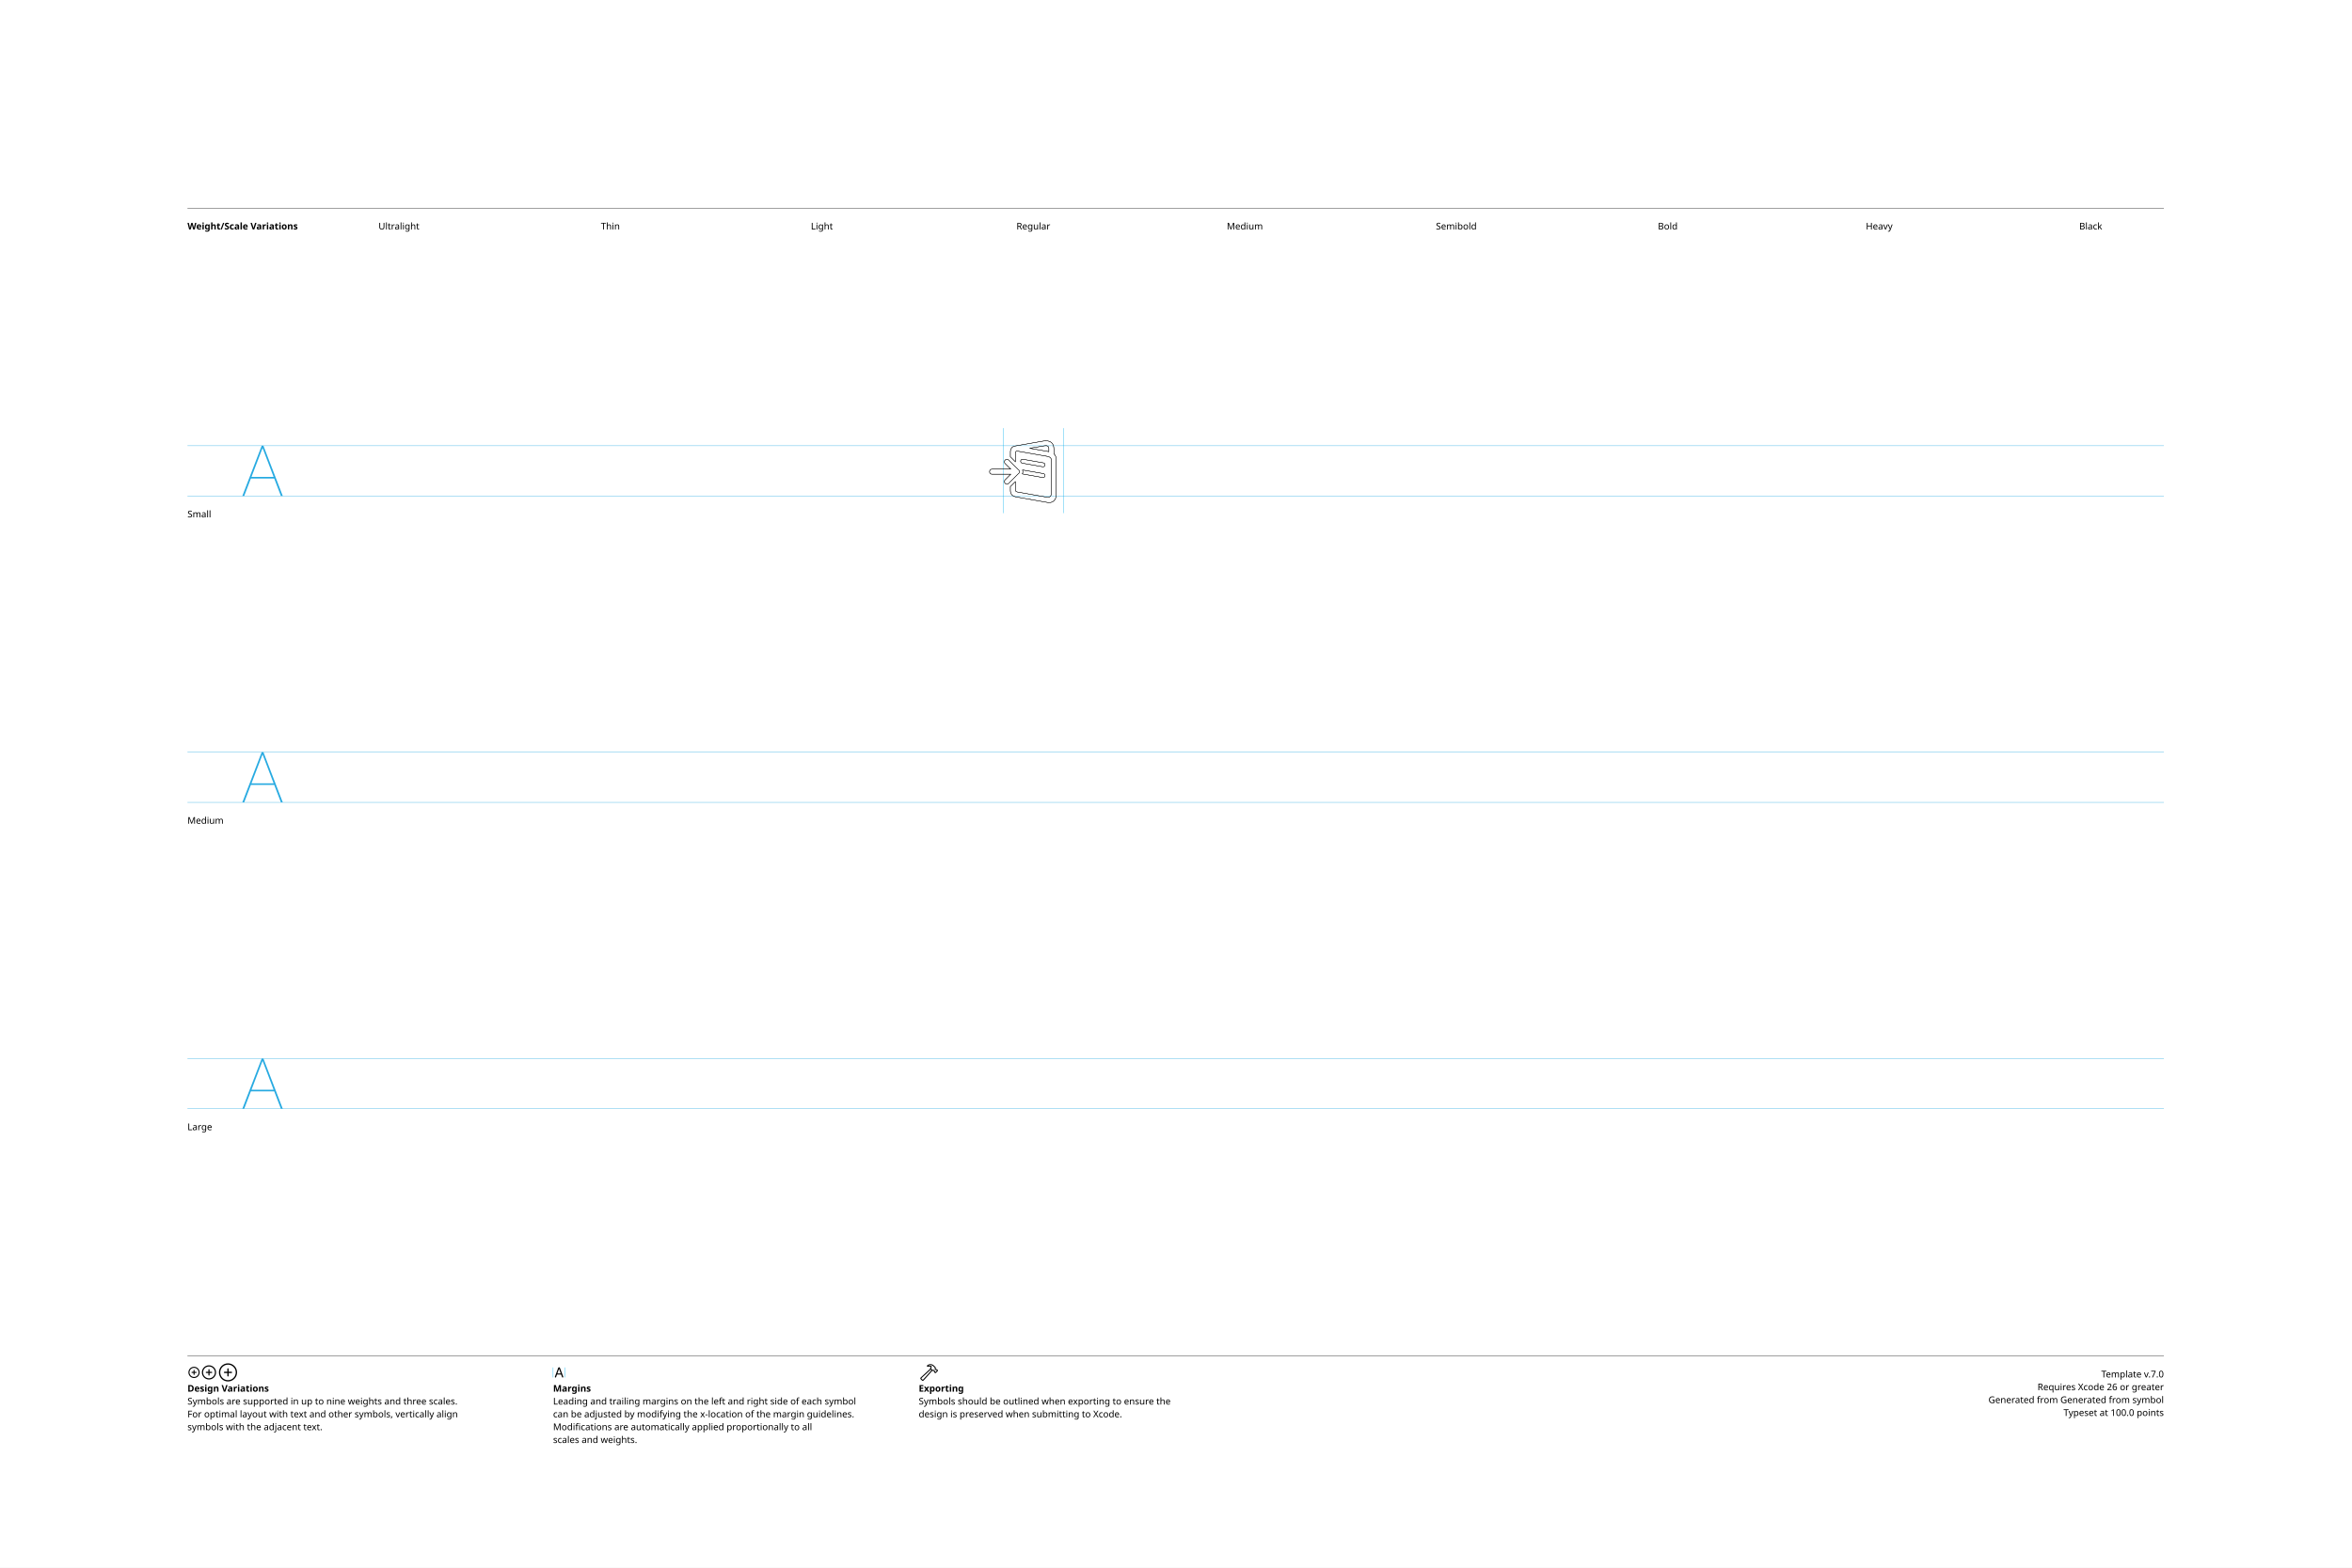
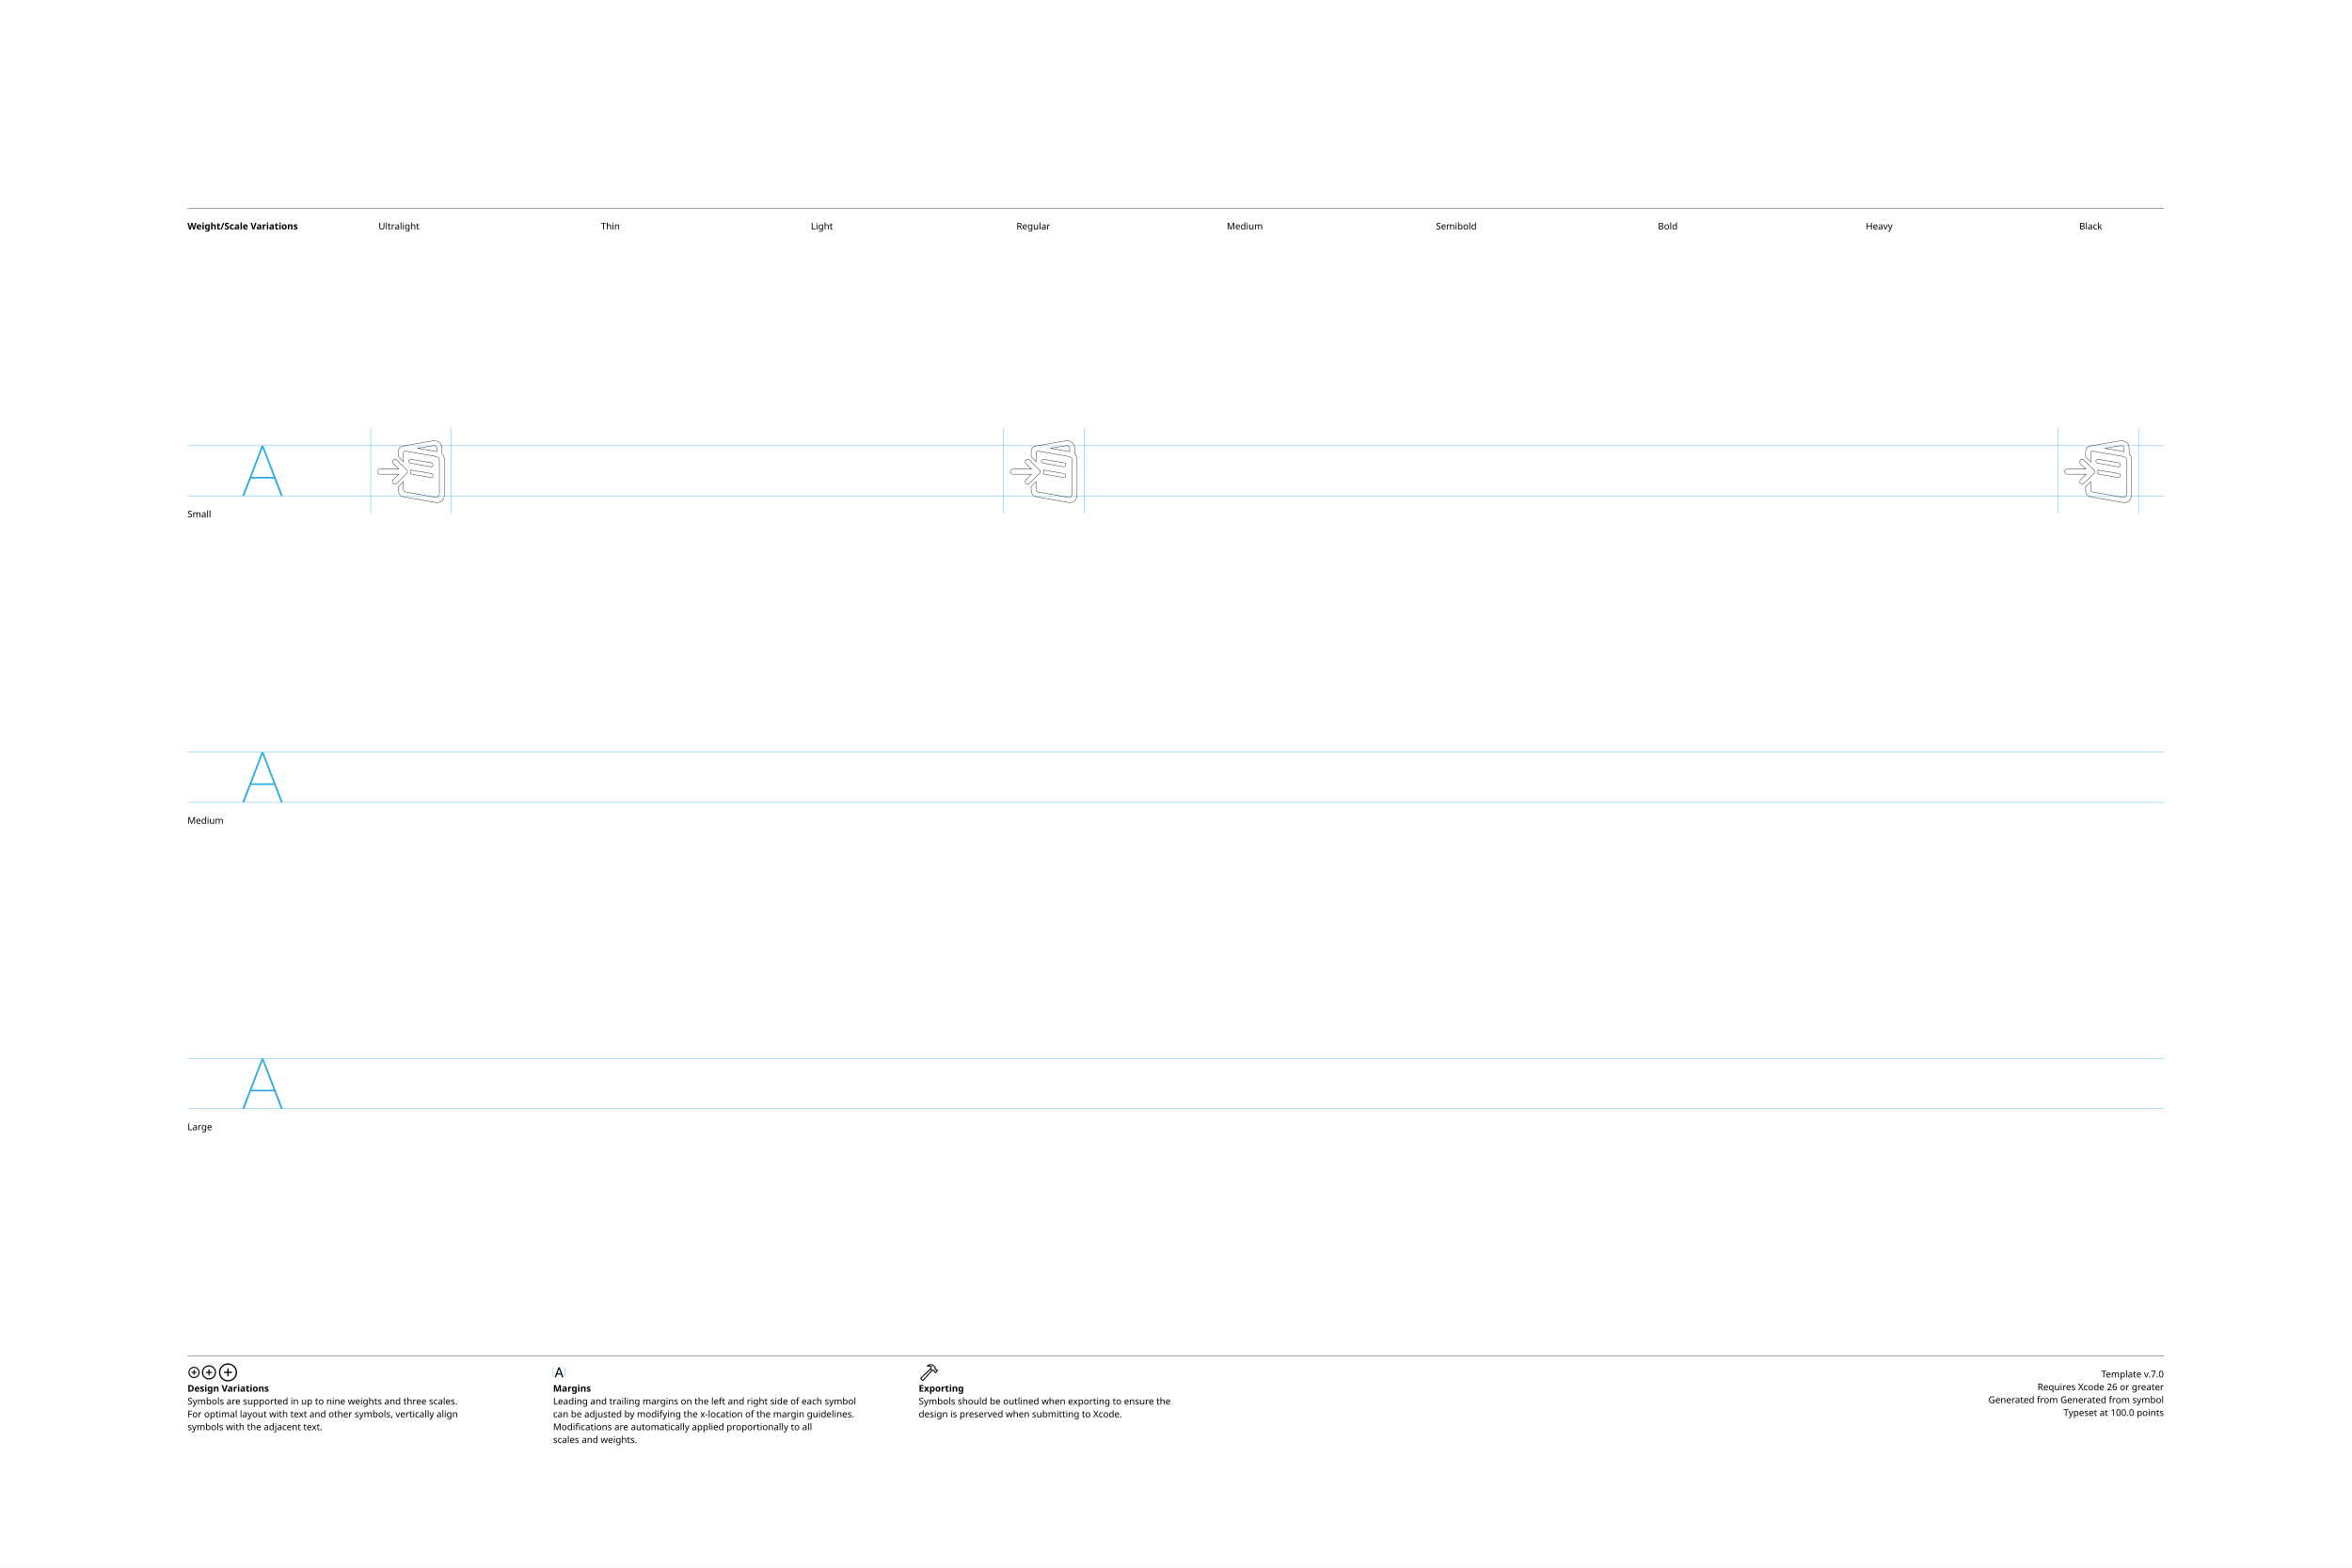
<svg xmlns="http://www.w3.org/2000/svg" version="1.1" viewBox="0 0 3300 2200">
  <style>.SFSymbolsPreviewWireframe {fill:none;opacity:1.0;stroke:black;stroke-width:0.5}
</style>
  <g id="Notes">
    <rect height="2200" id="artboard" style="fill:white;opacity:1" width="3300" x="0" y="0" />
    <line style="fill:none;stroke:black;opacity:1;stroke-width:0.5;" x1="263" x2="3036" y1="292" y2="292" />
    <text style="stroke:none;fill:black;font-family:sans-serif;font-size:13;font-weight:bold;" transform="matrix(1 0 0 1 263 322)">Weight/Scale Variations</text>
    <text style="stroke:none;fill:black;font-family:sans-serif;font-size:13;text-anchor:middle;" transform="matrix(1 0 0 1 559.711 322)">Ultralight</text>
    <text style="stroke:none;fill:black;font-family:sans-serif;font-size:13;text-anchor:middle;" transform="matrix(1 0 0 1 856.422 322)">Thin</text>
    <text style="stroke:none;fill:black;font-family:sans-serif;font-size:13;text-anchor:middle;" transform="matrix(1 0 0 1 1153.13 322)">Light</text>
    <text style="stroke:none;fill:black;font-family:sans-serif;font-size:13;text-anchor:middle;" transform="matrix(1 0 0 1 1449.84 322)">Regular</text>
    <text style="stroke:none;fill:black;font-family:sans-serif;font-size:13;text-anchor:middle;" transform="matrix(1 0 0 1 1746.56 322)">Medium</text>
    <text style="stroke:none;fill:black;font-family:sans-serif;font-size:13;text-anchor:middle;" transform="matrix(1 0 0 1 2043.27 322)">Semibold</text>
    <text style="stroke:none;fill:black;font-family:sans-serif;font-size:13;text-anchor:middle;" transform="matrix(1 0 0 1 2339.98 322)">Bold</text>
    <text style="stroke:none;fill:black;font-family:sans-serif;font-size:13;text-anchor:middle;" transform="matrix(1 0 0 1 2636.69 322)">Heavy</text>
    <text style="stroke:none;fill:black;font-family:sans-serif;font-size:13;text-anchor:middle;" transform="matrix(1 0 0 1 2933.4 322)">Black</text>
    <line style="fill:none;stroke:black;opacity:1;stroke-width:0.5;" x1="263" x2="3036" y1="1903" y2="1903" />
    <g transform="matrix(0.2 0 0 0.2 263 1933)">
      <path d="m46.24 4.15c21.777 0 39.453-17.627 39.453-39.404s-17.676-39.404-39.453-39.404c-21.729 0-39.404 17.627-39.404 39.404s17.676 39.404 39.404 39.404Zm0-7.422c-17.676 0-31.934-14.307-31.934-31.982s14.258-31.982 31.934-31.982 31.982 14.307 31.982 31.982-14.307 31.982-31.982 31.982Zm3.613-17.773v-28.467c0-2.246-1.465-3.76-3.711-3.76-2.148 0-3.613 1.514-3.613 3.76v28.467c0 2.197 1.465 3.711 3.613 3.711 2.246 0 3.711-1.514 3.711-3.711Zm-17.822-10.596h28.418c2.197 0 3.711-1.465 3.711-3.613 0-2.197-1.514-3.711-3.711-3.711h-28.418c-2.246 0-3.76 1.514-3.76 3.711 0 2.148 1.514 3.613 3.76 3.613Z" />
    </g>
    <g transform="matrix(0.2 0 0 0.2 281.506 1933)">
      <path d="m58.545 14.551c27.49 0 49.805-22.314 49.805-49.805s-22.314-49.805-49.805-49.805-49.805 22.314-49.805 49.805 22.314 49.805 49.805 49.805Zm0-8.301c-22.949 0-41.504-18.555-41.504-41.504s18.555-41.504 41.504-41.504 41.504 18.555 41.504 41.504-18.555 41.504-41.504 41.504Zm4.053-23.096v-36.914c0-2.49-1.709-4.199-4.15-4.199-2.393 0-4.053 1.709-4.053 4.199v36.914c0 2.441 1.66 4.15 4.053 4.15 2.441 0 4.15-1.66 4.15-4.15Zm-22.559-14.404h36.963c2.441 0 4.15-1.611 4.15-4.004 0-2.441-1.709-4.15-4.15-4.15h-36.963c-2.49 0-4.15 1.709-4.15 4.15 0 2.393 1.66 4.004 4.15 4.004Z" />
    </g>
    <g transform="matrix(0.2 0 0 0.2 304.924 1933)">
      <path d="m74.853 28.32c35.107 0 63.623-28.467 63.623-63.574s-28.516-63.623-63.623-63.623-63.574 28.516-63.574 63.623 28.467 63.574 63.574 63.574Zm0-9.082c-30.127 0-54.492-24.365-54.492-54.492s24.365-54.492 54.492-54.492 54.492 24.365 54.492 54.492-24.365 54.492-54.492 54.492Zm4.443-30.322v-48.486c0-2.734-1.855-4.639-4.541-4.639-2.588 0-4.443 1.904-4.443 4.639v48.486c0 2.686 1.855 4.59 4.443 4.59 2.686 0 4.541-1.855 4.541-4.59Zm-28.711-19.775h48.486c2.686 0 4.59-1.807 4.59-4.395 0-2.734-1.855-4.59-4.59-4.59h-48.486c-2.734 0-4.59 1.855-4.59 4.59 0 2.588 1.855 4.395 4.59 4.395Z" />
    </g>
    <text style="stroke:none;fill:black;font-family:sans-serif;font-size:13;font-weight:bold;" transform="matrix(1 0 0 1 263 1953)">Design Variations</text>
    <text style="stroke:none;fill:black;font-family:sans-serif;font-size:13;" transform="matrix(1 0 0 1 263 1971)">Symbols are supported in up to nine weights and three scales.</text>
    <text style="stroke:none;fill:black;font-family:sans-serif;font-size:13;" transform="matrix(1 0 0 1 263 1989)">For optimal layout with text and other symbols, vertically align</text>
    <text style="stroke:none;fill:black;font-family:sans-serif;font-size:13;" transform="matrix(1 0 0 1 263 2007)">symbols with the adjacent text.</text>
    <line style="fill:none;stroke:#00AEEF;stroke-width:0.5;opacity:1.0;" x1="776" x2="776" y1="1919" y2="1933" />
    <g transform="matrix(0.2 0 0 0.2 776 1933)">
      <path d="m16.553 0.781c2.588 0 3.857-0.977 4.785-3.711l20.557-57.52h0.244l20.605 57.52c0.928 2.734 2.197 3.711 4.736 3.711 2.588 0 4.248-1.562 4.248-4.004 0-0.83-0.146-1.611-0.537-2.637l-22.9-60.986c-1.123-2.979-3.125-4.492-6.25-4.492-3.027 0-5.078 1.465-6.152 4.443l-22.9 61.084c-0.391 1.025-0.537 1.807-0.537 2.637 0 2.441 1.562 3.955 4.102 3.955Zm10.205-20.947h30.664c2.002 0 3.662-1.66 3.662-3.662 0-2.051-1.66-3.662-3.662-3.662h-30.664c-2.002 0-3.662 1.611-3.662 3.662 0 2.002 1.66 3.662 3.662 3.662Z" />
    </g>
    <line style="fill:none;stroke:#00AEEF;stroke-width:0.5;opacity:1.0;" x1="792.836" x2="792.836" y1="1919" y2="1933" />
    <text style="stroke:none;fill:black;font-family:sans-serif;font-size:13;font-weight:bold;" transform="matrix(1 0 0 1 776 1953)">Margins</text>
    <text style="stroke:none;fill:black;font-family:sans-serif;font-size:13;" transform="matrix(1 0 0 1 776 1971)">Leading and trailing margins on the left and right side of each symbol</text>
    <text style="stroke:none;fill:black;font-family:sans-serif;font-size:13;" transform="matrix(1 0 0 1 776 1989)">can be adjusted by modifying the x-location of the margin guidelines.</text>
    <text style="stroke:none;fill:black;font-family:sans-serif;font-size:13;" transform="matrix(1 0 0 1 776 2007)">Modifications are automatically applied proportionally to all</text>
    <text style="stroke:none;fill:black;font-family:sans-serif;font-size:13;" transform="matrix(1 0 0 1 776 2025)">scales and weights.</text>
    <g transform="matrix(0.2 0 0 0.2 1289 1933)">
      <path d="m14.209 13.135 7.861 7.861c4.297 4.395 9.326 4.102 13.867-1.025l60.693-68.213-4.883-4.883-60.254 67.676c-1.807 1.953-3.467 2.441-5.811 0.098l-5.176-5.127c-2.295-2.295-1.807-3.955 0.195-5.811l67.481-62.158-4.883-4.834-68.066 62.598c-4.98 4.59-5.322 9.473-1.025 13.818Zm44.873-97.461c-2.051 2.002-2.246 4.883-1.074 6.787 1.123 1.807 3.467 3.027 6.592 2.246 5.859-1.66 12.598-2.393 18.896 0.928l-2.686 7.129c-1.611 4.004-0.732 6.885 1.709 9.424l10.254 10.303c2.344 2.393 4.541 2.441 7.08 1.953l4.443-0.732 2.588 2.539-0.195 2.246c-0.098 2.295 0.537 4.297 2.783 6.494l3.369 3.32c2.295 2.295 5.518 2.49 7.812 0.195l12.988-13.037c2.295-2.344 2.148-5.371-0.195-7.666l-3.418-3.418c-2.197-2.197-4.053-3.027-6.348-2.881l-2.344 0.244-2.441-2.441 1.025-4.688c0.635-2.734-0.244-4.98-2.881-7.617l-11.279-11.182c-12.94-12.842-35.596-11.035-46.68-0.146Zm7.08 2.051c8.789-6.396 25.977-5.664 33.691 1.953l12.305 12.207c1.025 1.025 1.221 1.807 0.928 3.32l-1.465 6.641 6.738 6.689 4.395-0.244c1.123-0.049 1.514 0.049 2.344 0.879l2.539 2.49-10.84 10.84-2.49-2.49c-0.83-0.879-0.977-1.221-0.928-2.393l0.293-4.346-6.689-6.738-6.836 1.172c-1.416 0.293-2.051 0.195-3.174-0.879l-8.936-8.887c-1.074-1.025-1.172-1.709-0.488-3.369l4.59-11.475c-6.104-6.348-17.041-7.52-25.586-4.59-0.684 0.244-0.928-0.391-0.391-0.781Z" />
    </g>
    <text style="stroke:none;fill:black;font-family:sans-serif;font-size:13;font-weight:bold;" transform="matrix(1 0 0 1 1289 1953)">Exporting</text>
    <text style="stroke:none;fill:black;font-family:sans-serif;font-size:13;" transform="matrix(1 0 0 1 1289 1971)">Symbols should be outlined when exporting to ensure the</text>
    <text style="stroke:none;fill:black;font-family:sans-serif;font-size:13;" transform="matrix(1 0 0 1 1289 1989)">design is preserved when submitting to Xcode.</text>
    <text id="template-version" style="stroke:none;fill:black;font-family:sans-serif;font-size:13;text-anchor:end;" transform="matrix(1 0 0 1 3036 1933)">Template v.7.0</text>
    <text style="stroke:none;fill:black;font-family:sans-serif;font-size:13;text-anchor:end;" transform="matrix(1 0 0 1 3036 1951)">Requires Xcode 26 or greater</text>
    <text id="descriptive-name" style="stroke:none;fill:black;font-family:sans-serif;font-size:13;text-anchor:end;" transform="matrix(1 0 0 1 3036 1969)">Generated from Generated from symbol</text>
    <text style="stroke:none;fill:black;font-family:sans-serif;font-size:13;text-anchor:end;" transform="matrix(1 0 0 1 3036 1987)">Typeset at 100.0 points</text>
    <text style="stroke:none;fill:black;font-family:sans-serif;font-size:13;" transform="matrix(1 0 0 1 263 726)">Small</text>
    <text style="stroke:none;fill:black;font-family:sans-serif;font-size:13;" transform="matrix(1 0 0 1 263 1156)">Medium</text>
    <text style="stroke:none;fill:black;font-family:sans-serif;font-size:13;" transform="matrix(1 0 0 1 263 1586)">Large</text>
  </g>
  <g id="Guides">
    <g id="H-reference" style="fill:#27AAE1;stroke:none;" transform="matrix(1 0 0 1 339 696)">
      <path d="M0.994 0L3.638 0L29.328-67.132L30.03-67.132L30.03-70.459L28.123-70.459ZM11.688-24.48L46.981-24.48L46.231-26.729L12.438-26.729ZM55.12 0L57.764 0L30.638-70.459L29.433-70.459L29.433-67.132Z" />
    </g>
    <line id="Baseline-S" style="fill:none;stroke:#27AAE1;opacity:1;stroke-width:0.5;" x1="263" x2="3036" y1="696" y2="696" />
    <line id="Capline-S" style="fill:none;stroke:#27AAE1;opacity:1;stroke-width:0.5;" x1="263" x2="3036" y1="625.541" y2="625.541" />
    <g id="H-reference" style="fill:#27AAE1;stroke:none;" transform="matrix(1 0 0 1 339 1126)">
      <path d="M0.994 0L3.638 0L29.328-67.132L30.03-67.132L30.03-70.459L28.123-70.459ZM11.688-24.48L46.981-24.48L46.231-26.729L12.438-26.729ZM55.12 0L57.764 0L30.638-70.459L29.433-70.459L29.433-67.132Z" />
    </g>
    <line id="Baseline-M" style="fill:none;stroke:#27AAE1;opacity:1;stroke-width:0.5;" x1="263" x2="3036" y1="1126" y2="1126" />
    <line id="Capline-M" style="fill:none;stroke:#27AAE1;opacity:1;stroke-width:0.5;" x1="263" x2="3036" y1="1055.54" y2="1055.54" />
    <g id="H-reference" style="fill:#27AAE1;stroke:none;" transform="matrix(1 0 0 1 339 1556)">
      <path d="M0.994 0L3.638 0L29.328-67.132L30.03-67.132L30.03-70.459L28.123-70.459ZM11.688-24.48L46.981-24.48L46.231-26.729L12.438-26.729ZM55.12 0L57.764 0L30.638-70.459L29.433-70.459L29.433-67.132Z" />
    </g>
    <line id="Baseline-L" style="fill:none;stroke:#27AAE1;opacity:1;stroke-width:0.5;" x1="263" x2="3036" y1="1556" y2="1556" />
    <line id="Capline-L" style="fill:none;stroke:#27AAE1;opacity:1;stroke-width:0.5;" x1="263" x2="3036" y1="1485.54" y2="1485.54" />
-     <line id="right-margin-Regular-S" style="fill:none;stroke:#00AEEF;stroke-width:0.5;opacity:1.0;" x1="1491.834" x2="1491.834" y1="600.785" y2="720.121" />
+     <line id="right-margin-Black-S" style="fill:none;stroke:#00AEEF;stroke-width:0.5;opacity:1.0;" x1="3000.500" x2="3000.500" y1="600.785" y2="720.121" />
+     <line id="left-margin-Black-S" style="fill:none;stroke:#00AEEF;stroke-width:0.5;opacity:1.0;" x1="2887.36" x2="2887.36" y1="600.785" y2="720.121" />
+     <line id="right-margin-Regular-S" style="fill:none;stroke:#00AEEF;stroke-width:0.5;opacity:1.0;" x1="1520.990" x2="1520.990" y1="600.785" y2="720.121" />
    <line id="left-margin-Regular-S" style="fill:none;stroke:#00AEEF;stroke-width:0.5;opacity:1.0;" x1="1407.85" x2="1407.85" y1="600.785" y2="720.121" />
+     <line id="right-margin-Ultralight-S" style="fill:none;stroke:#00AEEF;stroke-width:0.5;opacity:1.0;" x1="633.266" x2="633.266" y1="600.785" y2="720.121" />
+     <line id="left-margin-Ultralight-S" style="fill:none;stroke:#00AEEF;stroke-width:0.5;opacity:1.0;" x1="520.126" x2="520.126" y1="600.785" y2="720.121" />
  </g>
  <g id="Symbols">
+     <g id="Black-S" transform="matrix(1 0 0 1 2887.36 696)">
+       <path class="SFSymbolsPreviewWireframe" d="M46.831 1.318C41.606 0.391 38.921 -2.637 38.921 -7.764V-13.251Q39.51 -13.673 40.05 -14.213L45.952 -20.116V-8.789C45.952 -6.934 46.831 -5.957 48.54 -5.615L90.239 1.758C94.048 2.441 96.343 0.391 96.343 -3.662V-50.098C96.343 -53.516 94.39 -54.932 90.776 -55.566L49.077 -62.891C47.173 -63.232 45.952 -62.305 45.952 -60.547V-47.981L40.05 -53.883Q39.51 -54.423 38.921 -54.845V-61.719C38.921 -66.533 41.547 -69.694 45.717 -70.118L84.868 -77.002C94.341 -78.711 99.956 -74.658 99.956 -66.211V-59.132C102.218 -57.215 103.374 -54.378 103.374 -50.049V-2.832C103.374 5.957 98.589 10.449 90.581 9.033ZM13.281 -37.564H39.465L31.598 -45.431Q30.355 -46.673 30.355 -47.916Q30.355 -49.159 31.598 -50.402Q34.084 -52.888 36.57 -50.402L49.71 -37.262Q50.917 -36.762 51.295 -35.433Q52.067 -34.048 51.295 -32.663Q50.917 -31.334 49.71 -30.834L36.57 -17.694Q35.327 -16.451 34.084 -16.451Q32.841 -16.451 31.598 -17.694Q29.112 -20.18 31.598 -22.666L39.465 -30.532H13.281Q9.766 -30.532 9.766 -34.048Q9.766 -37.564 13.281 -37.564ZM55.522 -46.045C54.106 -46.289 53.325 -47.363 53.325 -48.877C53.325 -50.684 54.741 -51.807 56.694 -51.465L85.161 -46.484C86.675 -46.191 87.456 -45.361 87.456 -43.701C87.456 -41.895 86.186 -40.674 84.233 -40.967ZM55.811 -30.906Q56.39 -32.357 56.39 -34.048Q56.39 -34.267 56.38 -34.481Q56.334 -35.505 56.068 -36.438C56.269 -36.435 56.479 -36.415 56.694 -36.377L85.161 -31.396C86.675 -31.104 87.456 -30.273 87.456 -28.613C87.456 -26.807 86.186 -25.586 84.233 -25.879ZM65.957 -66.94 91.118 -62.5C91.744 -62.394 92.346 -62.279 92.925 -62.153V-66.504C92.925 -69.531 90.874 -70.996 87.358 -70.459Z" />
+     </g>
    <g id="Regular-S" transform="matrix(1 0 0 1 1407.85 696)">
-       <path class="SFSymbolsPreviewWireframe" d="M17.676 1.318C12.451 0.391 9.766 -2.637 9.766 -7.764V-13.251Q10.355 -13.673 10.895 -14.213L16.797 -20.116V-8.789C16.797 -6.934 17.676 -5.957 19.385 -5.615L61.084 1.758C64.893 2.441 67.188 0.391 67.188 -3.662V-50.098C67.188 -53.516 65.234 -54.932 61.621 -55.566L19.922 -62.891C18.018 -63.232 16.797 -62.305 16.797 -60.547V-47.981L10.895 -53.883Q10.355 -54.423 9.766 -54.845V-61.719C9.766 -66.533 12.392 -69.694 16.561 -70.118L55.713 -77.002C65.186 -78.711 70.801 -74.658 70.801 -66.211V-59.132C73.063 -57.215 74.219 -54.378 74.219 -50.049V-2.832C74.219 5.957 69.434 10.449 61.426 9.033ZM-15.874 -37.564H10.309L2.443 -45.431Q1.2 -46.673 1.2 -47.916Q1.2 -49.159 2.443 -50.402Q4.929 -52.888 7.414 -50.402L20.555 -37.262Q21.762 -36.762 22.14 -35.433Q22.911 -34.048 22.14 -32.663Q21.762 -31.334 20.555 -30.834L7.414 -17.694Q6.171 -16.451 4.929 -16.451Q3.686 -16.451 2.443 -17.694Q-0.043 -20.18 2.443 -22.666L10.309 -30.532H-15.874Q-19.39 -30.532 -19.39 -34.048Q-19.39 -37.564 -15.874 -37.564ZM26.367 -46.045C24.951 -46.289 24.17 -47.363 24.17 -48.877C24.17 -50.684 25.586 -51.807 27.539 -51.465L56.006 -46.484C57.52 -46.191 58.301 -45.361 58.301 -43.701C58.301 -41.895 57.031 -40.674 55.078 -40.967ZM26.656 -30.906Q27.234 -32.357 27.234 -34.048Q27.234 -34.267 27.225 -34.481Q27.179 -35.505 26.912 -36.438C27.114 -36.435 27.323 -36.415 27.539 -36.377L56.006 -31.396C57.52 -31.104 58.301 -30.273 58.301 -28.613C58.301 -26.807 57.031 -25.586 55.078 -25.879ZM36.802 -66.94 61.963 -62.5C62.588 -62.394 63.191 -62.279 63.77 -62.153V-66.504C63.77 -69.531 61.719 -70.996 58.203 -70.459Z" />
+       <path class="SFSymbolsPreviewWireframe" d="M46.831 1.318C41.606 0.391 38.921 -2.637 38.921 -7.764V-13.251Q39.51 -13.673 40.05 -14.213L45.952 -20.116V-8.789C45.952 -6.934 46.831 -5.957 48.54 -5.615L90.239 1.758C94.048 2.441 96.343 0.391 96.343 -3.662V-50.098C96.343 -53.516 94.39 -54.932 90.776 -55.566L49.077 -62.891C47.173 -63.232 45.952 -62.305 45.952 -60.547V-47.981L40.05 -53.883Q39.51 -54.423 38.921 -54.845V-61.719C38.921 -66.533 41.547 -69.694 45.717 -70.118L84.868 -77.002C94.341 -78.711 99.956 -74.658 99.956 -66.211V-59.132C102.218 -57.215 103.374 -54.378 103.374 -50.049V-2.832C103.374 5.957 98.589 10.449 90.581 9.033ZM13.281 -37.564H39.465L31.598 -45.431Q30.355 -46.673 30.355 -47.916Q30.355 -49.159 31.598 -50.402Q34.084 -52.888 36.57 -50.402L49.71 -37.262Q50.917 -36.762 51.295 -35.433Q52.067 -34.048 51.295 -32.663Q50.917 -31.334 49.71 -30.834L36.57 -17.694Q35.327 -16.451 34.084 -16.451Q32.841 -16.451 31.598 -17.694Q29.112 -20.18 31.598 -22.666L39.465 -30.532H13.281Q9.766 -30.532 9.766 -34.048Q9.766 -37.564 13.281 -37.564ZM55.522 -46.045C54.106 -46.289 53.325 -47.363 53.325 -48.877C53.325 -50.684 54.741 -51.807 56.694 -51.465L85.161 -46.484C86.675 -46.191 87.456 -45.361 87.456 -43.701C87.456 -41.895 86.186 -40.674 84.233 -40.967ZM55.811 -30.906Q56.39 -32.357 56.39 -34.048Q56.39 -34.267 56.38 -34.481Q56.334 -35.505 56.068 -36.438C56.269 -36.435 56.479 -36.415 56.694 -36.377L85.161 -31.396C86.675 -31.104 87.456 -30.273 87.456 -28.613C87.456 -26.807 86.186 -25.586 84.233 -25.879ZM65.957 -66.94 91.118 -62.5C91.744 -62.394 92.346 -62.279 92.925 -62.153V-66.504C92.925 -69.531 90.874 -70.996 87.358 -70.459Z" />
    </g>
-     <g id="Regular-M" transform="matrix(1 0 0 1 1407.85 696)">
-       <path class="SFSymbolsPreviewWireframe" d="M17.676 1.318C12.451 0.391 9.766 -2.637 9.766 -7.764V-13.251Q10.355 -13.673 10.895 -14.213L16.797 -20.116V-8.789C16.797 -6.934 17.676 -5.957 19.385 -5.615L61.084 1.758C64.893 2.441 67.188 0.391 67.188 -3.662V-50.098C67.188 -53.516 65.234 -54.932 61.621 -55.566L19.922 -62.891C18.018 -63.232 16.797 -62.305 16.797 -60.547V-47.981L10.895 -53.883Q10.355 -54.423 9.766 -54.845V-61.719C9.766 -66.533 12.392 -69.694 16.561 -70.118L55.713 -77.002C65.186 -78.711 70.801 -74.658 70.801 -66.211V-59.132C73.063 -57.215 74.219 -54.378 74.219 -50.049V-2.832C74.219 5.957 69.434 10.449 61.426 9.033ZM-15.874 -37.564H10.309L2.443 -45.431Q1.2 -46.673 1.2 -47.916Q1.2 -49.159 2.443 -50.402Q4.929 -52.888 7.414 -50.402L20.555 -37.262Q21.762 -36.762 22.14 -35.433Q22.911 -34.048 22.14 -32.663Q21.762 -31.334 20.555 -30.834L7.414 -17.694Q6.171 -16.451 4.929 -16.451Q3.686 -16.451 2.443 -17.694Q-0.043 -20.18 2.443 -22.666L10.309 -30.532H-15.874Q-19.39 -30.532 -19.39 -34.048Q-19.39 -37.564 -15.874 -37.564ZM26.367 -46.045C24.951 -46.289 24.17 -47.363 24.17 -48.877C24.17 -50.684 25.586 -51.807 27.539 -51.465L56.006 -46.484C57.52 -46.191 58.301 -45.361 58.301 -43.701C58.301 -41.895 57.031 -40.674 55.078 -40.967ZM26.656 -30.906Q27.234 -32.357 27.234 -34.048Q27.234 -34.267 27.225 -34.481Q27.179 -35.505 26.912 -36.438C27.114 -36.435 27.323 -36.415 27.539 -36.377L56.006 -31.396C57.52 -31.104 58.301 -30.273 58.301 -28.613C58.301 -26.807 57.031 -25.586 55.078 -25.879ZM36.802 -66.94 61.963 -62.5C62.588 -62.394 63.191 -62.279 63.77 -62.153V-66.504C63.77 -69.531 61.719 -70.996 58.203 -70.459Z" />
+     <g id="Ultralight-S" transform="matrix(1 0 0 1 520.126 696)">
+       <path class="SFSymbolsPreviewWireframe" d="M46.831 1.318C41.606 0.391 38.921 -2.637 38.921 -7.764V-13.251Q39.51 -13.673 40.05 -14.213L45.952 -20.116V-8.789C45.952 -6.934 46.831 -5.957 48.54 -5.615L90.239 1.758C94.048 2.441 96.343 0.391 96.343 -3.662V-50.098C96.343 -53.516 94.39 -54.932 90.776 -55.566L49.077 -62.891C47.173 -63.232 45.952 -62.305 45.952 -60.547V-47.981L40.05 -53.883Q39.51 -54.423 38.921 -54.845V-61.719C38.921 -66.533 41.547 -69.694 45.717 -70.118L84.868 -77.002C94.341 -78.711 99.956 -74.658 99.956 -66.211V-59.132C102.218 -57.215 103.374 -54.378 103.374 -50.049V-2.832C103.374 5.957 98.589 10.449 90.581 9.033ZM13.281 -37.564H39.465L31.598 -45.431Q30.355 -46.673 30.355 -47.916Q30.355 -49.159 31.598 -50.402Q34.084 -52.888 36.57 -50.402L49.71 -37.262Q50.917 -36.762 51.295 -35.433Q52.067 -34.048 51.295 -32.663Q50.917 -31.334 49.71 -30.834L36.57 -17.694Q35.327 -16.451 34.084 -16.451Q32.841 -16.451 31.598 -17.694Q29.112 -20.18 31.598 -22.666L39.465 -30.532H13.281Q9.766 -30.532 9.766 -34.048Q9.766 -37.564 13.281 -37.564ZM55.522 -46.045C54.106 -46.289 53.325 -47.363 53.325 -48.877C53.325 -50.684 54.741 -51.807 56.694 -51.465L85.161 -46.484C86.675 -46.191 87.456 -45.361 87.456 -43.701C87.456 -41.895 86.186 -40.674 84.233 -40.967ZM55.811 -30.906Q56.39 -32.357 56.39 -34.048Q56.39 -34.267 56.38 -34.481Q56.334 -35.505 56.068 -36.438C56.269 -36.435 56.479 -36.415 56.694 -36.377L85.161 -31.396C86.675 -31.104 87.456 -30.273 87.456 -28.613C87.456 -26.807 86.186 -25.586 84.233 -25.879ZM65.957 -66.94 91.118 -62.5C91.744 -62.394 92.346 -62.279 92.925 -62.153V-66.504C92.925 -69.531 90.874 -70.996 87.358 -70.459Z" />
    </g>
  </g>
</svg>
